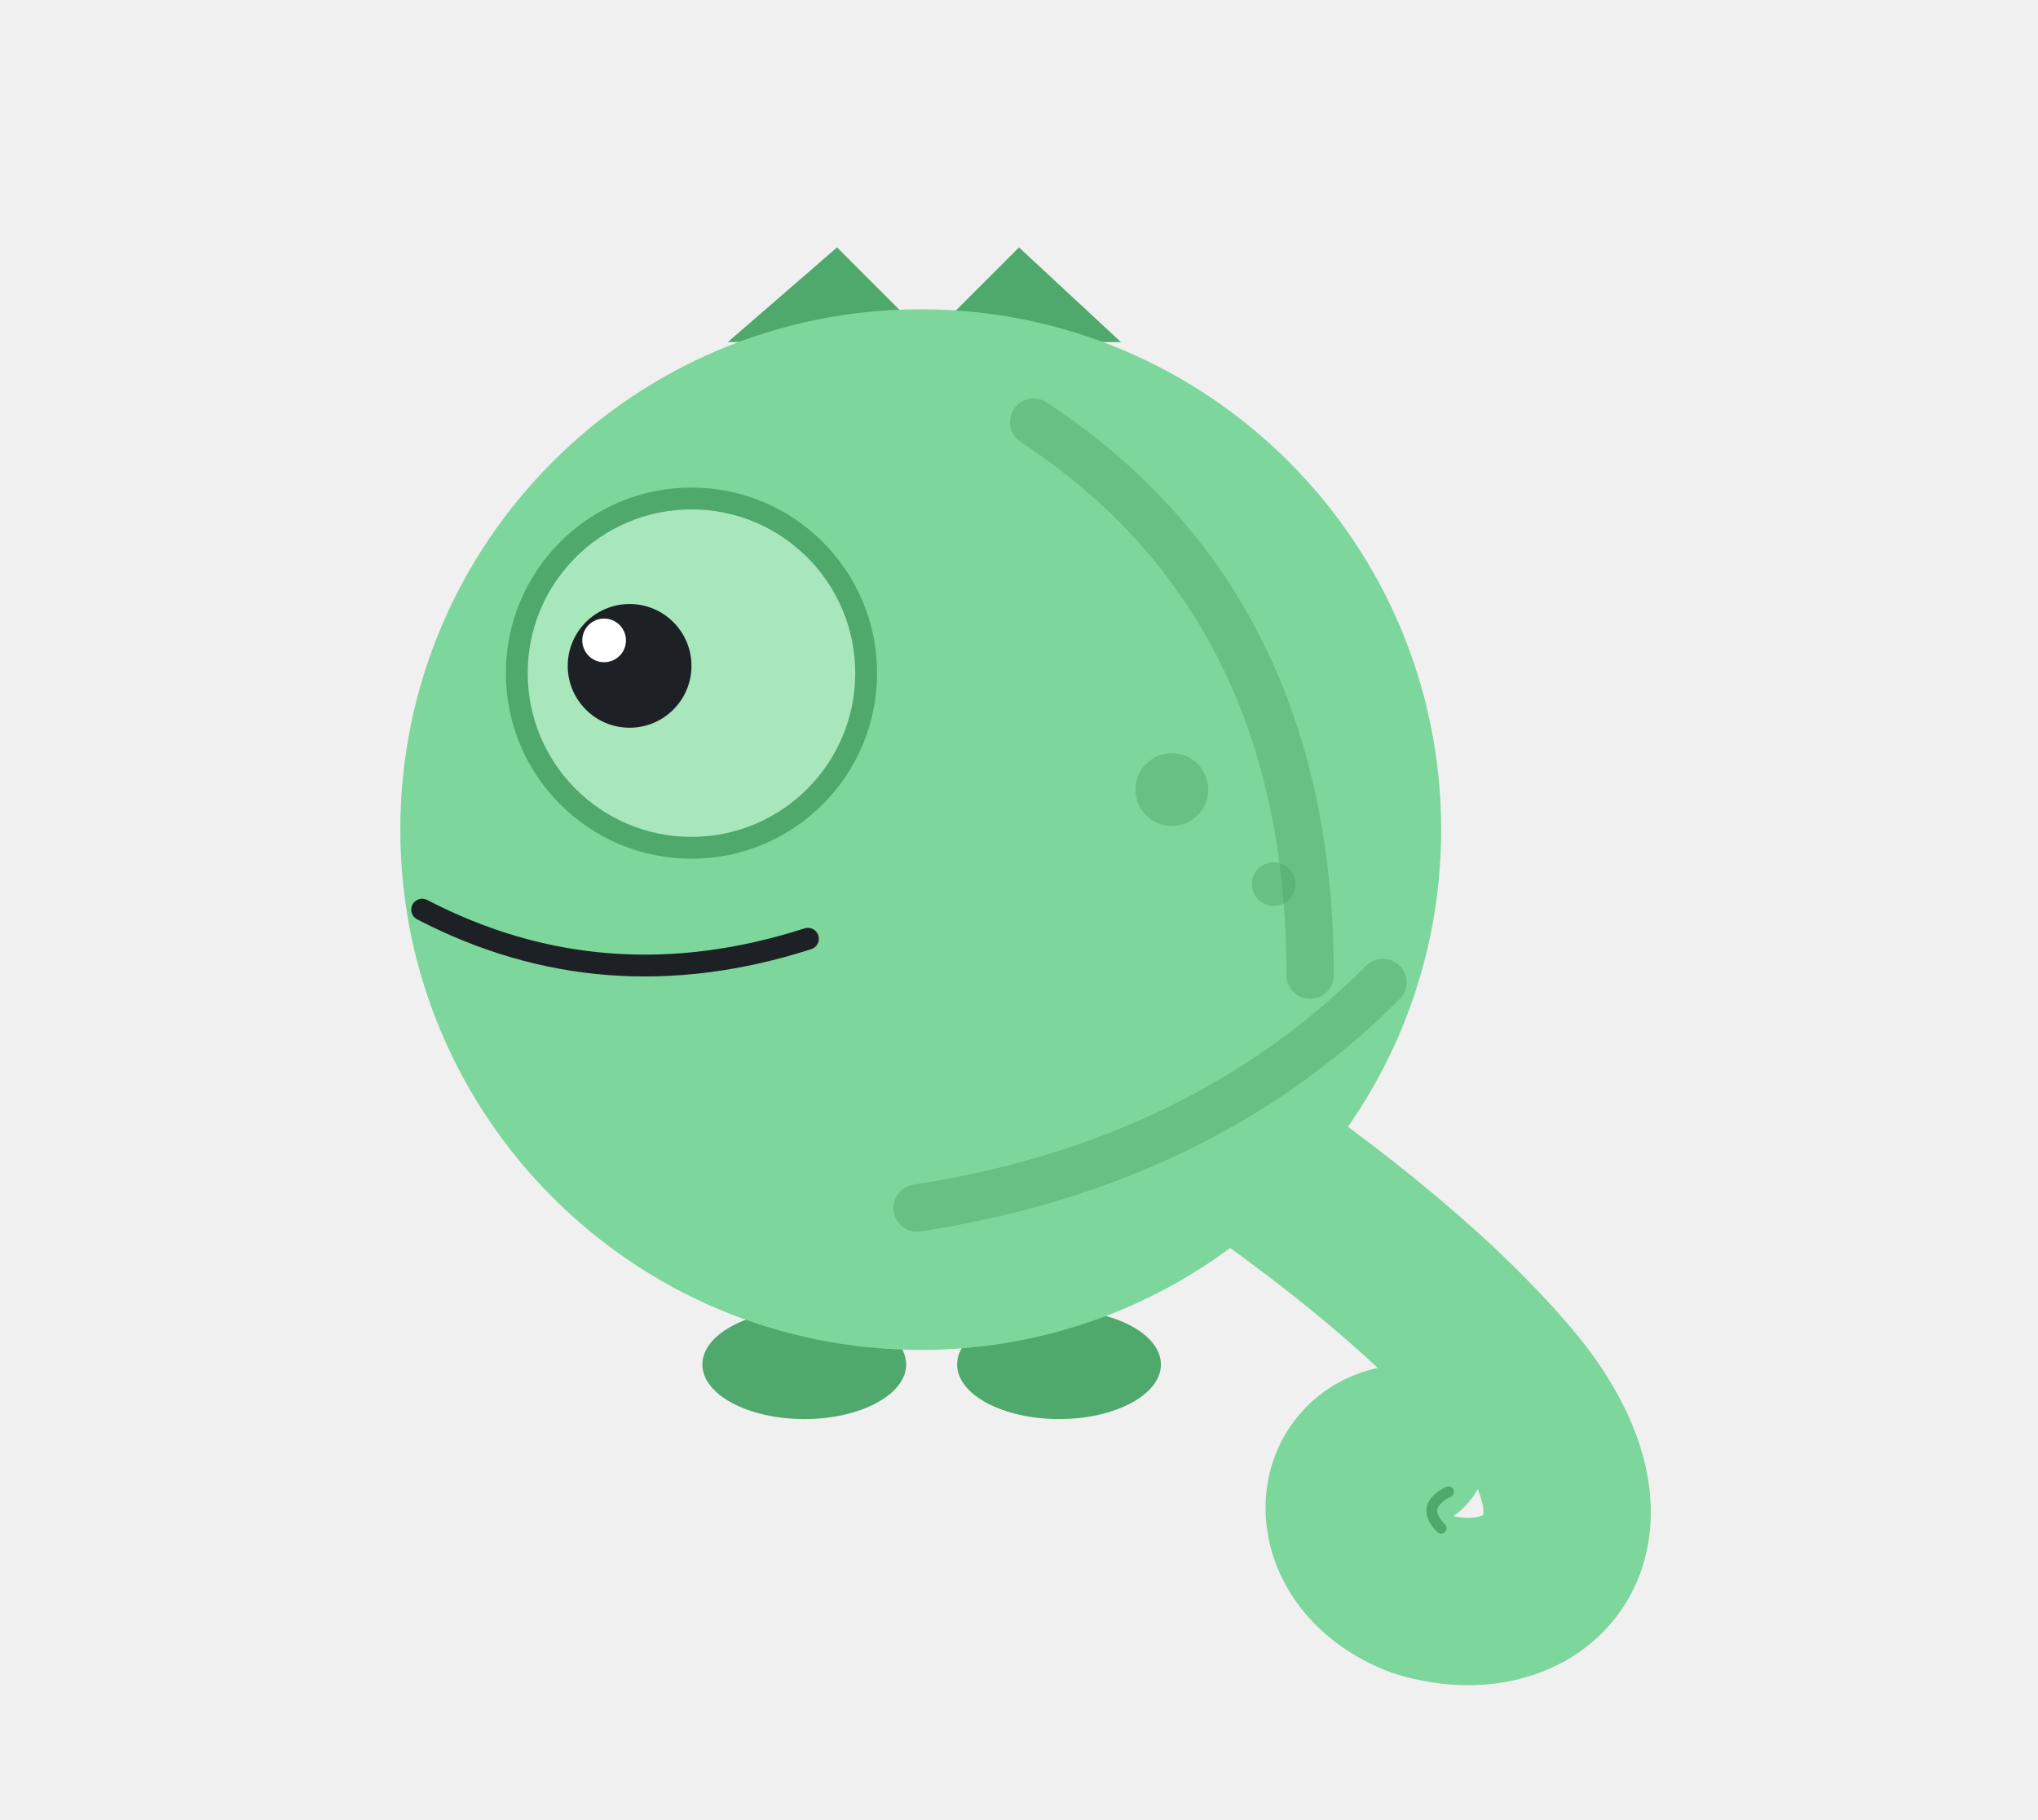
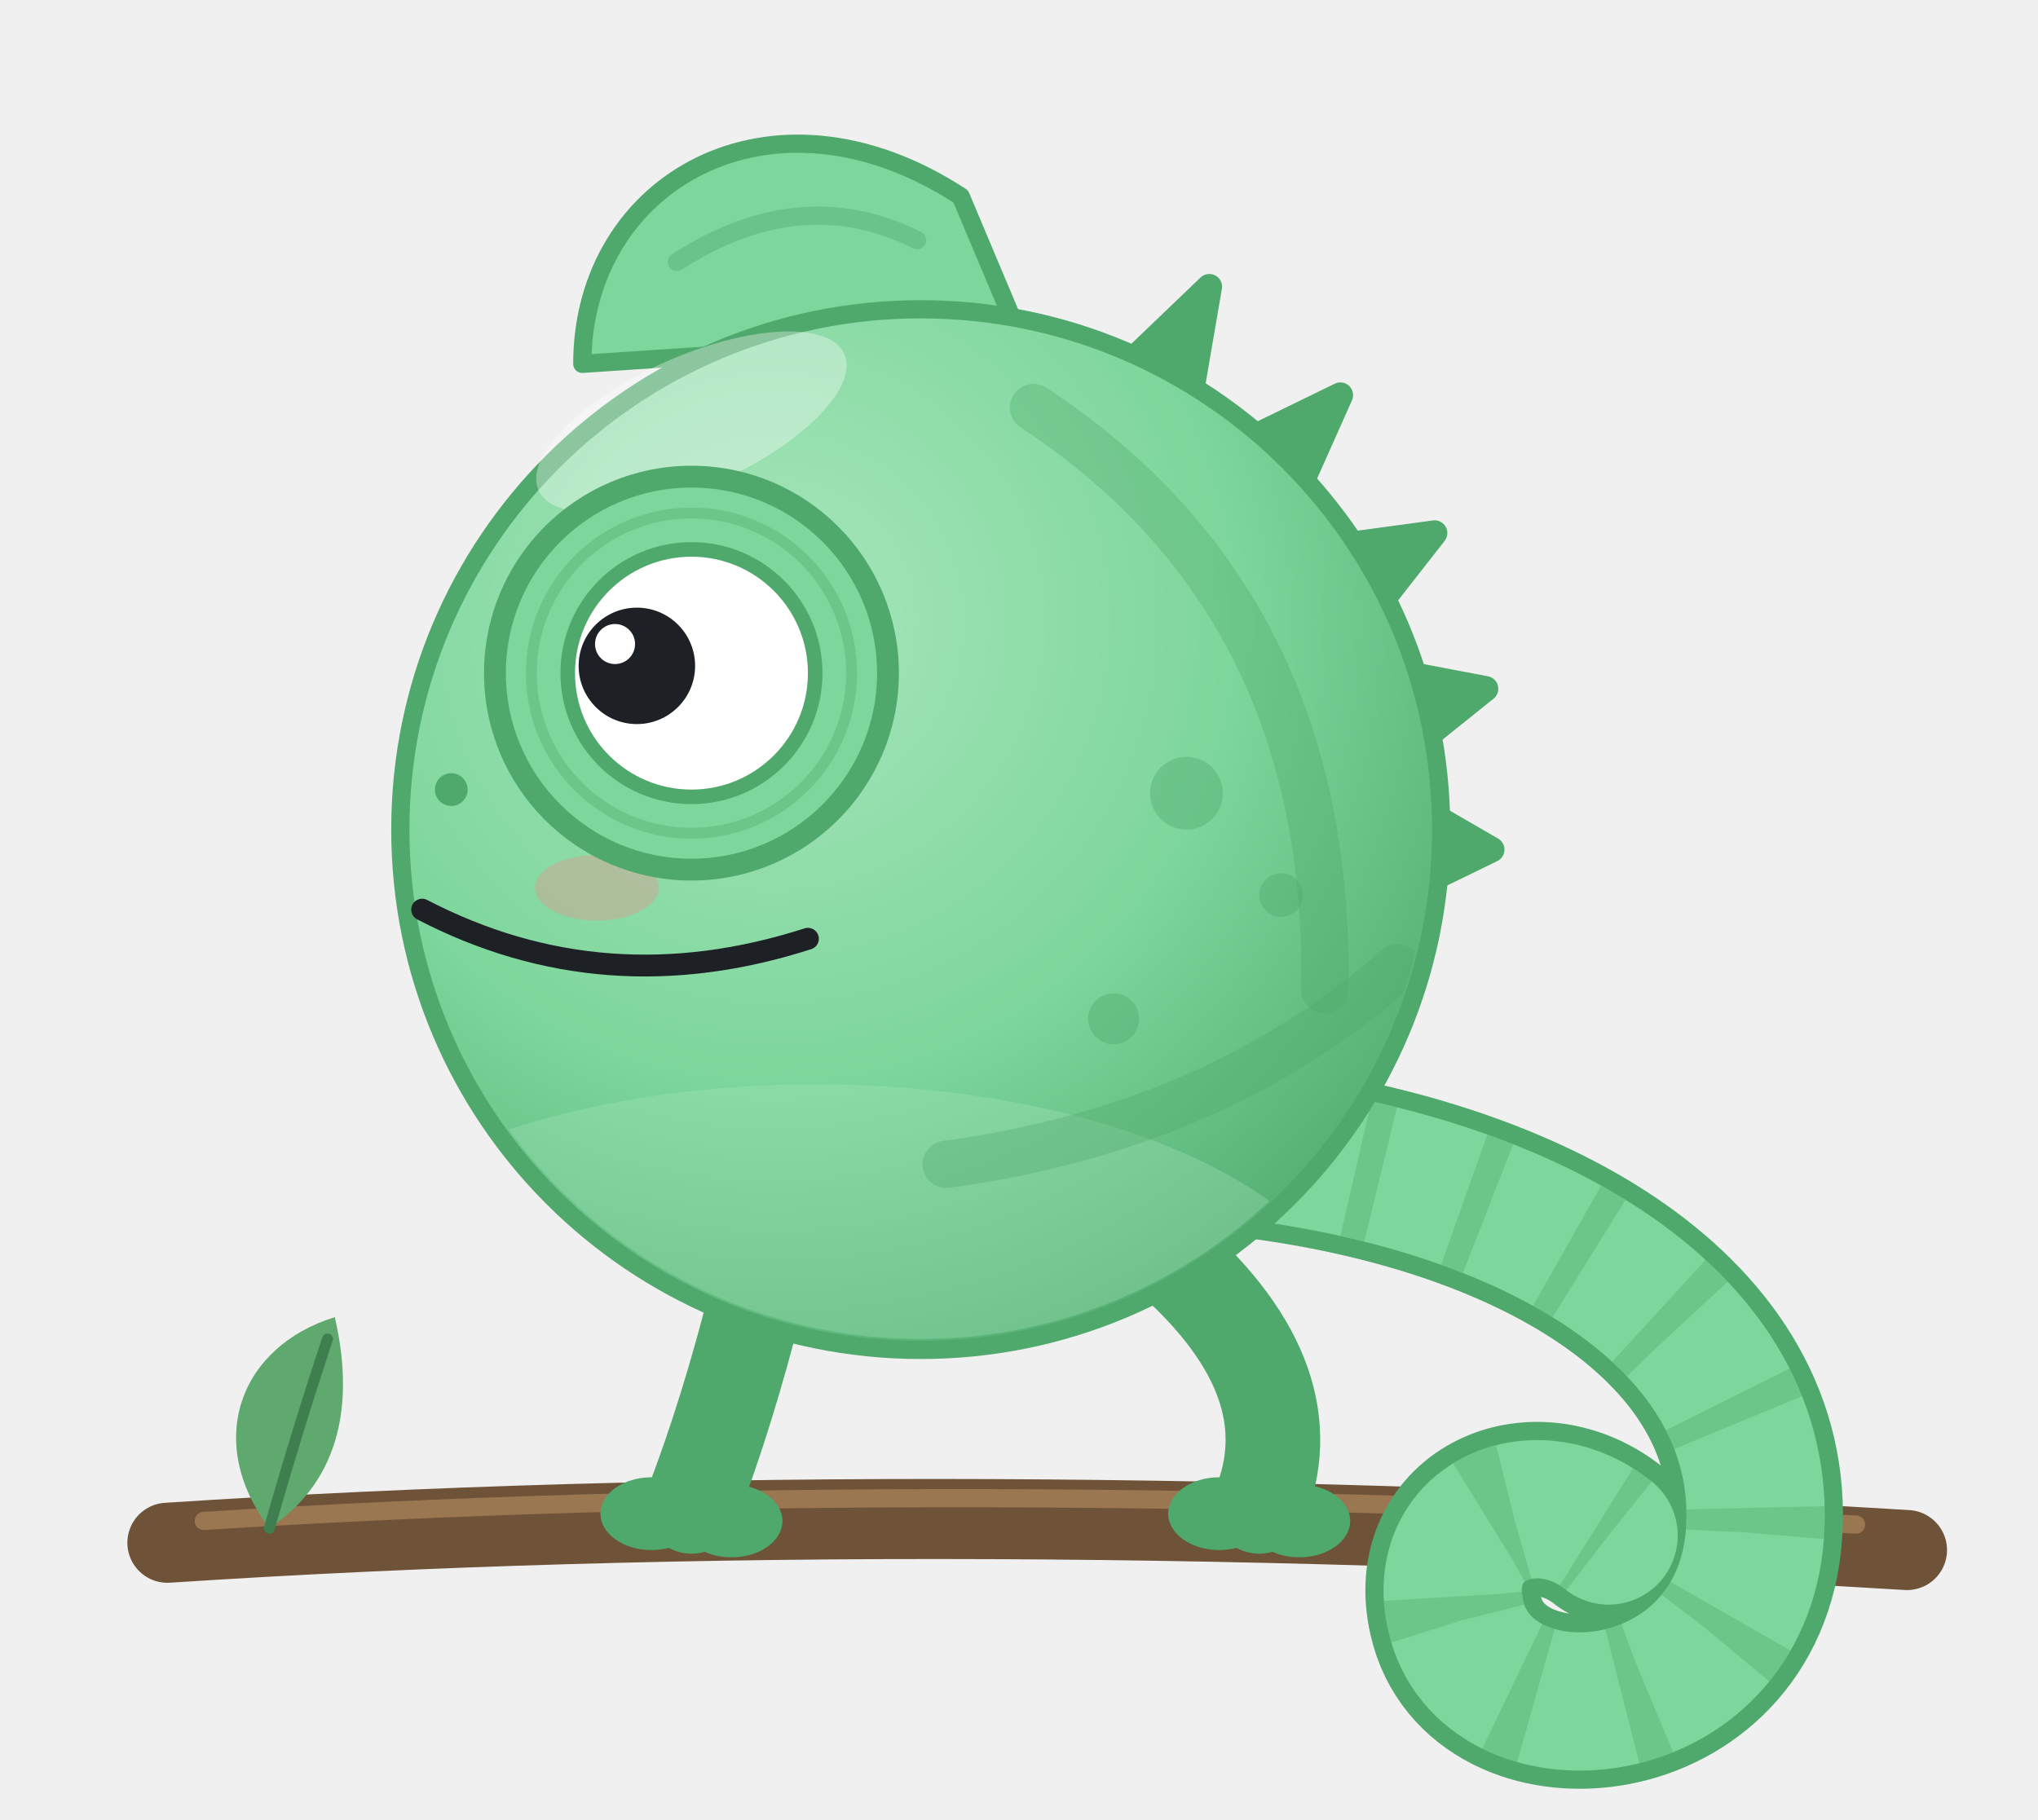
- <svg xmlns="http://www.w3.org/2000/svg" viewBox="140 280 560 500">
-   <ellipse cx="395" cy="712" rx="125" ry="9" fill="#16191D" fill-opacity="0" />
-   <path d="M 340 374 L 370 348 L 396 374 Z" fill="#4FA86C" />
-   <path d="M 394 374 L 420 348 L 448 374 Z" fill="#4FA86C" />
-   <path d="M 468 588 Q 528 628 556 662 C 588 702 562 728 530 718 C 504 708 506 680 526 678" fill="none" stroke="#7DD69B" stroke-width="46" stroke-linecap="round" />
-   <path d="M 538 690 q -8 4 -2 10" fill="none" stroke="#4FA86C" stroke-width="3" stroke-linecap="round" />
-   <ellipse cx="361" cy="655" rx="28" ry="15" fill="#4FA86C" />
-   <ellipse cx="431" cy="655" rx="28" ry="15" fill="#4FA86C" />
-   <circle cx="393" cy="508" r="143" fill="#7DD69B" />
-   <path d="M 424 396 Q 500 446 500 548" fill="none" stroke="#4FA86C" stroke-opacity="0.45" stroke-width="13" stroke-linecap="round" />
-   <path d="M 392 612 Q 470 600 520 550" fill="none" stroke="#4FA86C" stroke-opacity="0.45" stroke-width="13" stroke-linecap="round" />
-   <circle cx="462" cy="497" r="10" fill="#4FA86C" fill-opacity="0.45" />
-   <circle cx="490" cy="523" r="6" fill="#4FA86C" fill-opacity="0.45" />
+ <svg xmlns="http://www.w3.org/2000/svg" viewBox="140 280 560 500" width="560" height="500">
+   <defs>
+     <radialGradient id="qb-fav" cx="0.36" cy="0.3" r="0.8">
+       <stop offset="0" stop-color="#A8E6BC" />
+       <stop offset="0.55" stop-color="#7DD69B" />
+       <stop offset="1" stop-color="#4FA86C" />
+     </radialGradient>
+     <clipPath id="qc-fav">
+       <circle cx="393" cy="508" r="140" />
+     </clipPath>
+   </defs>
+   <path d="M 186 704 Q 400 690 664 706" fill="none" stroke="#6E5338" stroke-width="22" stroke-linecap="round" />
+   <path d="M 196 698 Q 400 685 650 699" fill="none" stroke="#9A7651" stroke-width="5" stroke-linecap="round" />
+   <path d="M 214 700 C 196 676 206 650 232 642 C 238 668 232 688 214 700 Z" fill="#5FA86E" />
+   <path d="M 214 700 Q 222 672 230 648" fill="none" stroke="#3F7E4E" stroke-width="3" stroke-linecap="round" />
+   <path d="M 300 380 C 300 330 352 300 404 334 L 420 372 Z" fill="#7DD69B" stroke="#4FA86C" stroke-width="5" stroke-linejoin="round" />
+   <path d="M 326 352 Q 360 330 392 346" fill="none" stroke="#4FA86C" stroke-opacity="0.4" stroke-width="5" stroke-linecap="round" />
+   <path d="M 448.5 381.6 L 472.3 358.8 L 466.7 391.4 Z" fill="#4FA86C" stroke="#4FA86C" stroke-width="7" stroke-linejoin="round" />
+   <path d="M 481.2 401.8 L 508.3 388.6 L 496.0 416.2 Z" fill="#4FA86C" stroke="#4FA86C" stroke-width="7" stroke-linejoin="round" />
+   <path d="M 507.0 430.2 L 534.2 426.5 L 517.3 448.1 Z" fill="#4FA86C" stroke="#4FA86C" stroke-width="7" stroke-linejoin="round" />
+   <path d="M 524.0 464.7 L 548.2 469.3 L 529.0 484.7 Z" fill="#4FA86C" stroke="#4FA86C" stroke-width="7" stroke-linejoin="round" />
+   <path d="M 530.9 502.5 L 549.9 513.5 L 530.2 523.1 Z" fill="#4FA86C" stroke="#4FA86C" stroke-width="7" stroke-linejoin="round" />
+   <path d="M 482 596 C 566 606 628 646 622 704 C 616 756 548 760 540 724 C 534 698 562 686 582 702" fill="none" stroke="#4FA86C" stroke-width="48" stroke-linecap="round" />
+   <path d="M 482 596 C 566 606 628 646 622 704 C 616 756 548 760 540 724 C 534 698 562 686 582 702" fill="none" stroke="#7DD69B" stroke-width="38" stroke-linecap="round" />
+   <path d="M 482 596 C 566 606 628 646 622 704 C 616 756 548 760 540 724 C 534 698 562 686 582 702" fill="none" stroke="#4FA86C" stroke-opacity="0.35" stroke-width="38" stroke-dasharray="7 24" />
+   <path d="M 462 626 Q 500 660 486 694" fill="none" stroke="#4FA86C" stroke-width="26" stroke-linecap="round" />
+   <ellipse cx="475" cy="696" rx="14" ry="10" fill="#4FA86C" />
+   <ellipse cx="497" cy="698" rx="14" ry="10" fill="#4FA86C" />
+   <path d="M 348 636 Q 340 668 330 694" fill="none" stroke="#4FA86C" stroke-width="26" stroke-linecap="round" />
+   <ellipse cx="319" cy="696" rx="14" ry="10" fill="#4FA86C" />
+   <ellipse cx="341" cy="698" rx="14" ry="10" fill="#4FA86C" />
+   <circle cx="393" cy="508" r="143" fill="url(#qb-fav)" stroke="#4FA86C" stroke-width="5" />
+   <g clip-path="url(#qc-fav)">
+     <ellipse cx="364" cy="650" rx="150" ry="72" fill="#A8E6BC" fill-opacity="0.32" />
+     <path d="M 424 392 Q 506 446 504 552" fill="none" stroke="#4FA86C" stroke-opacity="0.35" stroke-width="13" stroke-linecap="round" />
+     <path d="M 400 600 Q 474 590 524 546" fill="none" stroke="#4FA86C" stroke-opacity="0.35" stroke-width="13" stroke-linecap="round" />
+   </g>
+   <circle cx="466" cy="498" r="10" fill="#4FA86C" fill-opacity="0.4" />
+   <circle cx="492" cy="526" r="6" fill="#4FA86C" fill-opacity="0.4" />
+   <circle cx="446" cy="560" r="7" fill="#4FA86C" fill-opacity="0.4" />
+   <ellipse cx="330" cy="396" rx="46" ry="18" transform="rotate(-24 330 396)" fill="#FFFFFF" fill-opacity="0.35" />
+   <circle cx="264" cy="497" r="4.5" fill="#4FA86C" />
+   <ellipse cx="304" cy="524" rx="17" ry="9" fill="#F08A8A" fill-opacity="0.35" />
  <path d="M 256 530 Q 306 556 362 538" fill="none" stroke="#1D2125" stroke-width="6" stroke-linecap="round" />
-   <circle cx="330" cy="465" r="48" fill="#A8E6BC" stroke="#4FA86C" stroke-width="6" />
-   <circle cx="313" cy="463" r="17" fill="#1D2125" />
-   <circle cx="306" cy="456" r="6" fill="#FFFFFF" />
+   <circle cx="330" cy="465" r="54" fill="#7DD69B" stroke="#4FA86C" stroke-width="6" />
+   <circle cx="330" cy="465" r="44" fill="none" stroke="#4FA86C" stroke-opacity="0.35" stroke-width="3" />
+   <circle cx="330" cy="465" r="34" fill="#FFFFFF" stroke="#4FA86C" stroke-width="4" />
+   <circle cx="315" cy="463" r="16" fill="#1D2125" />
+   <circle cx="309" cy="457" r="5.5" fill="#FFFFFF" />
</svg>
